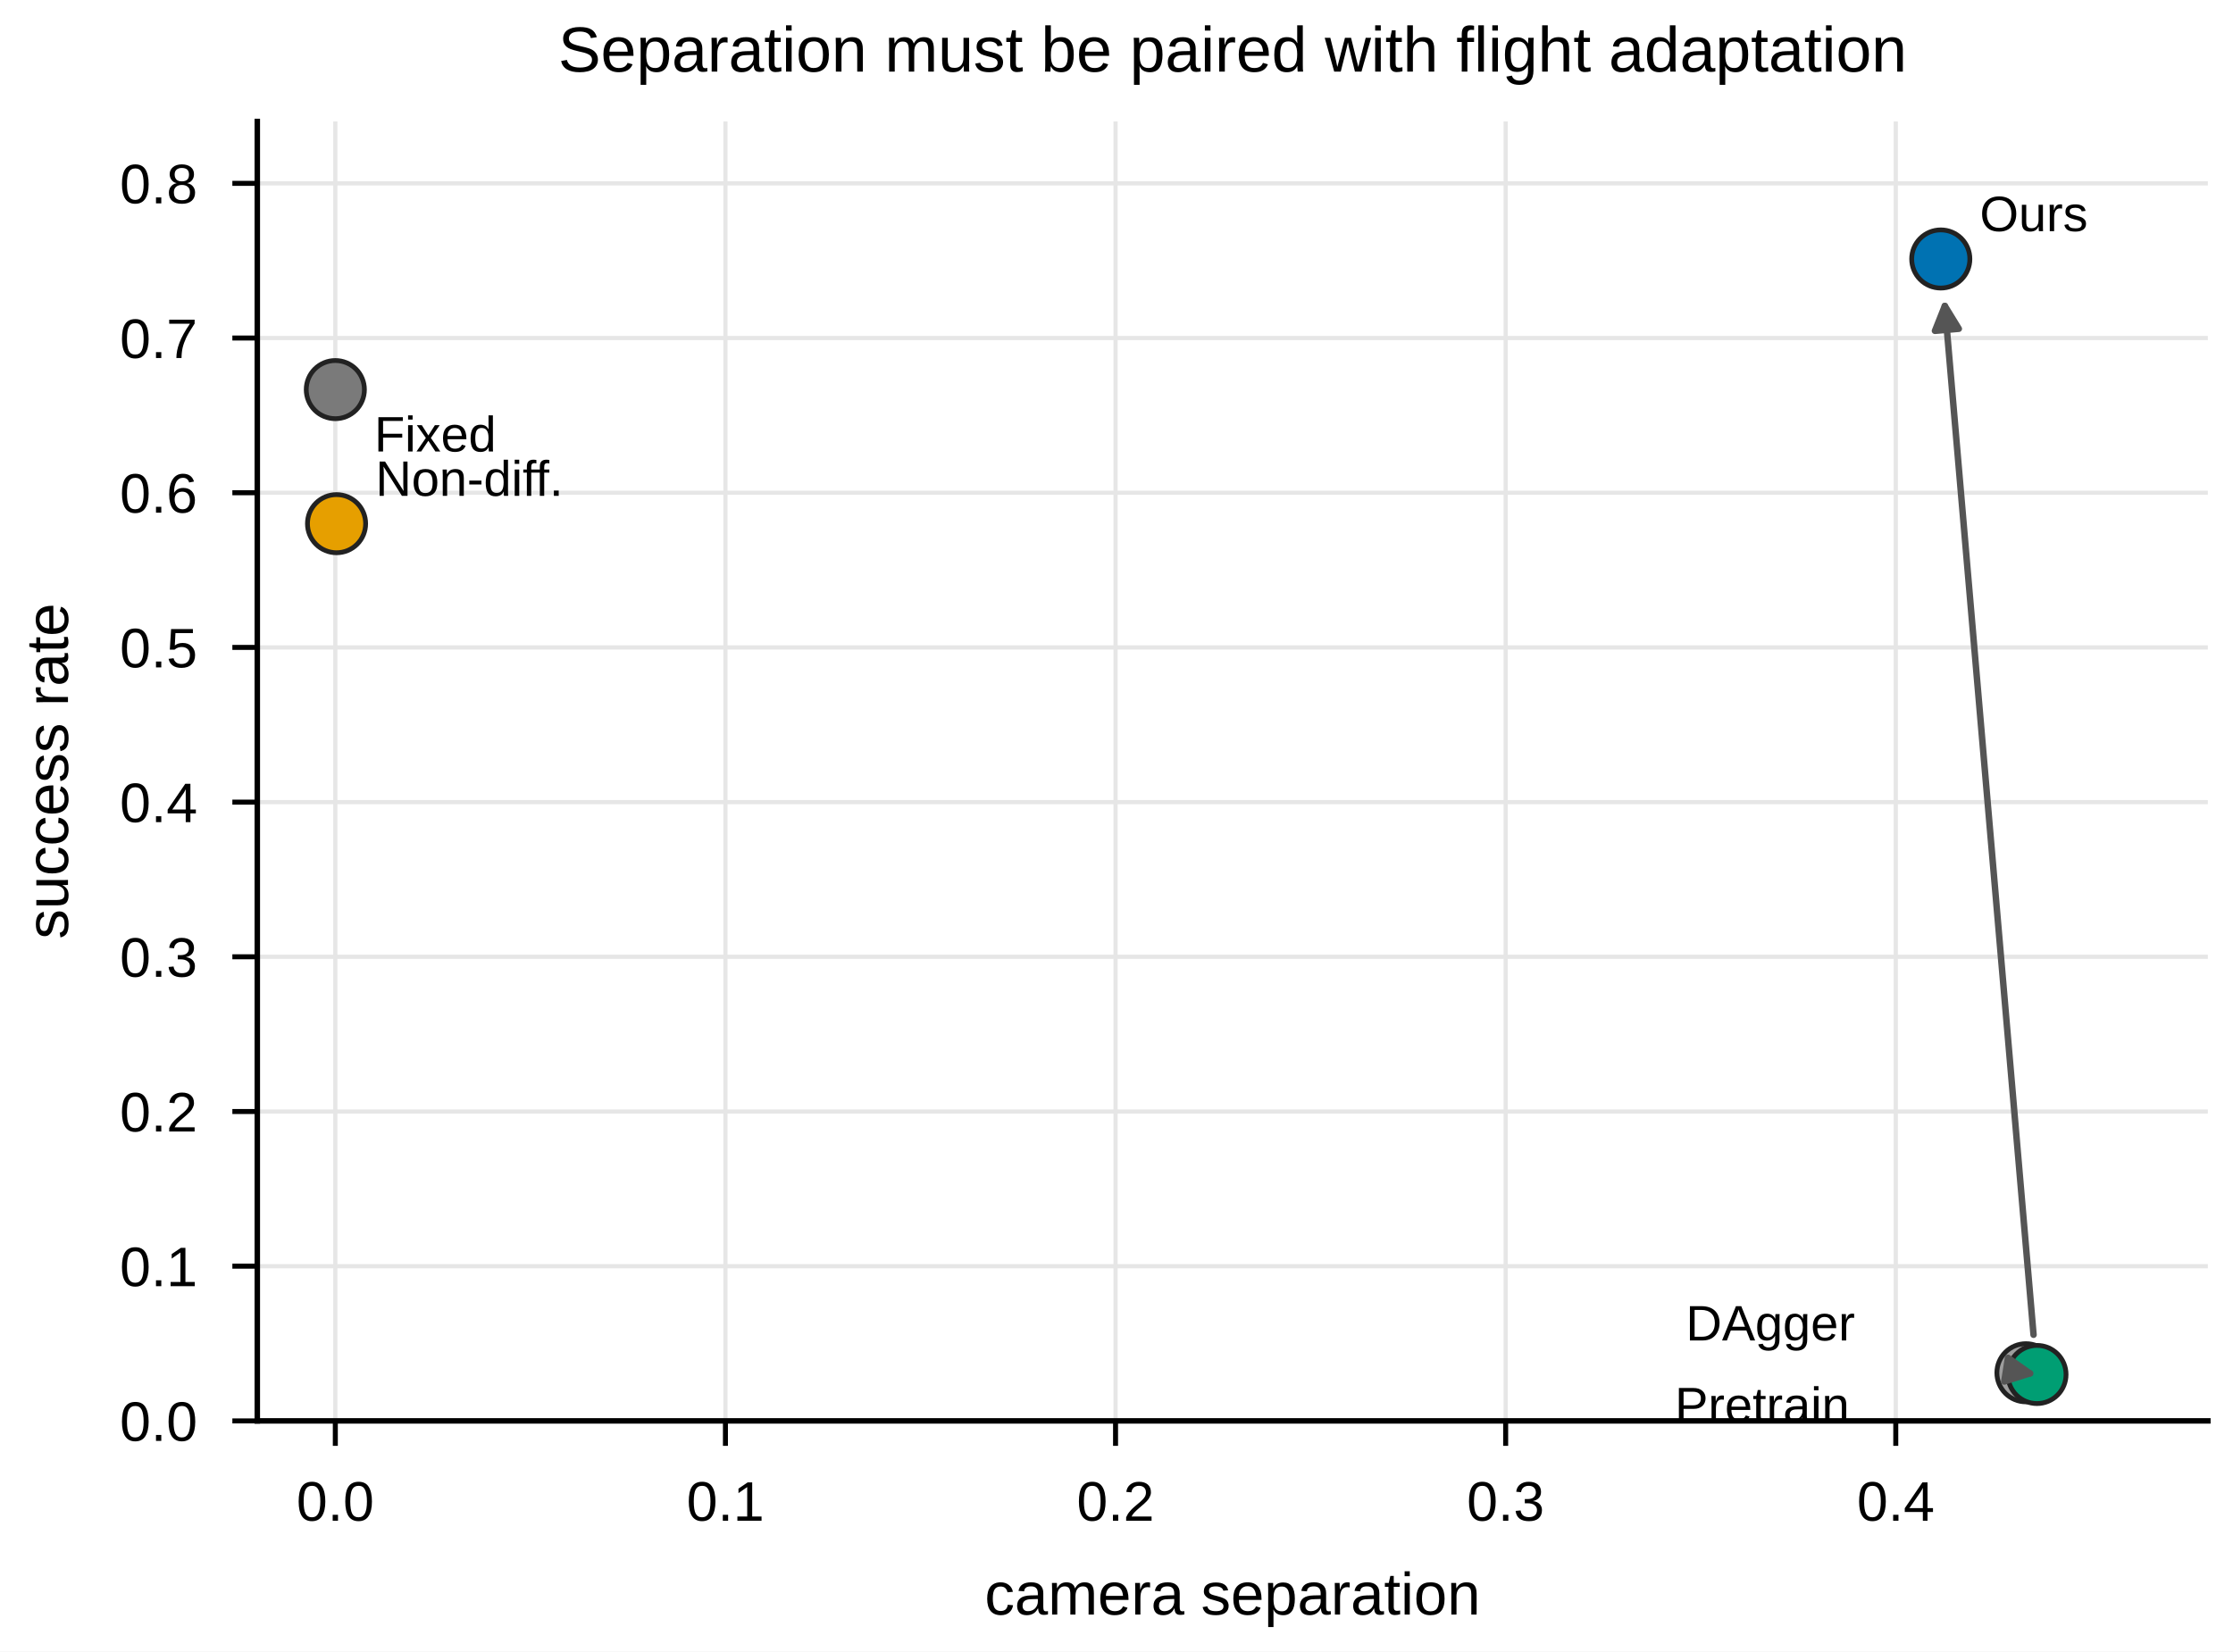
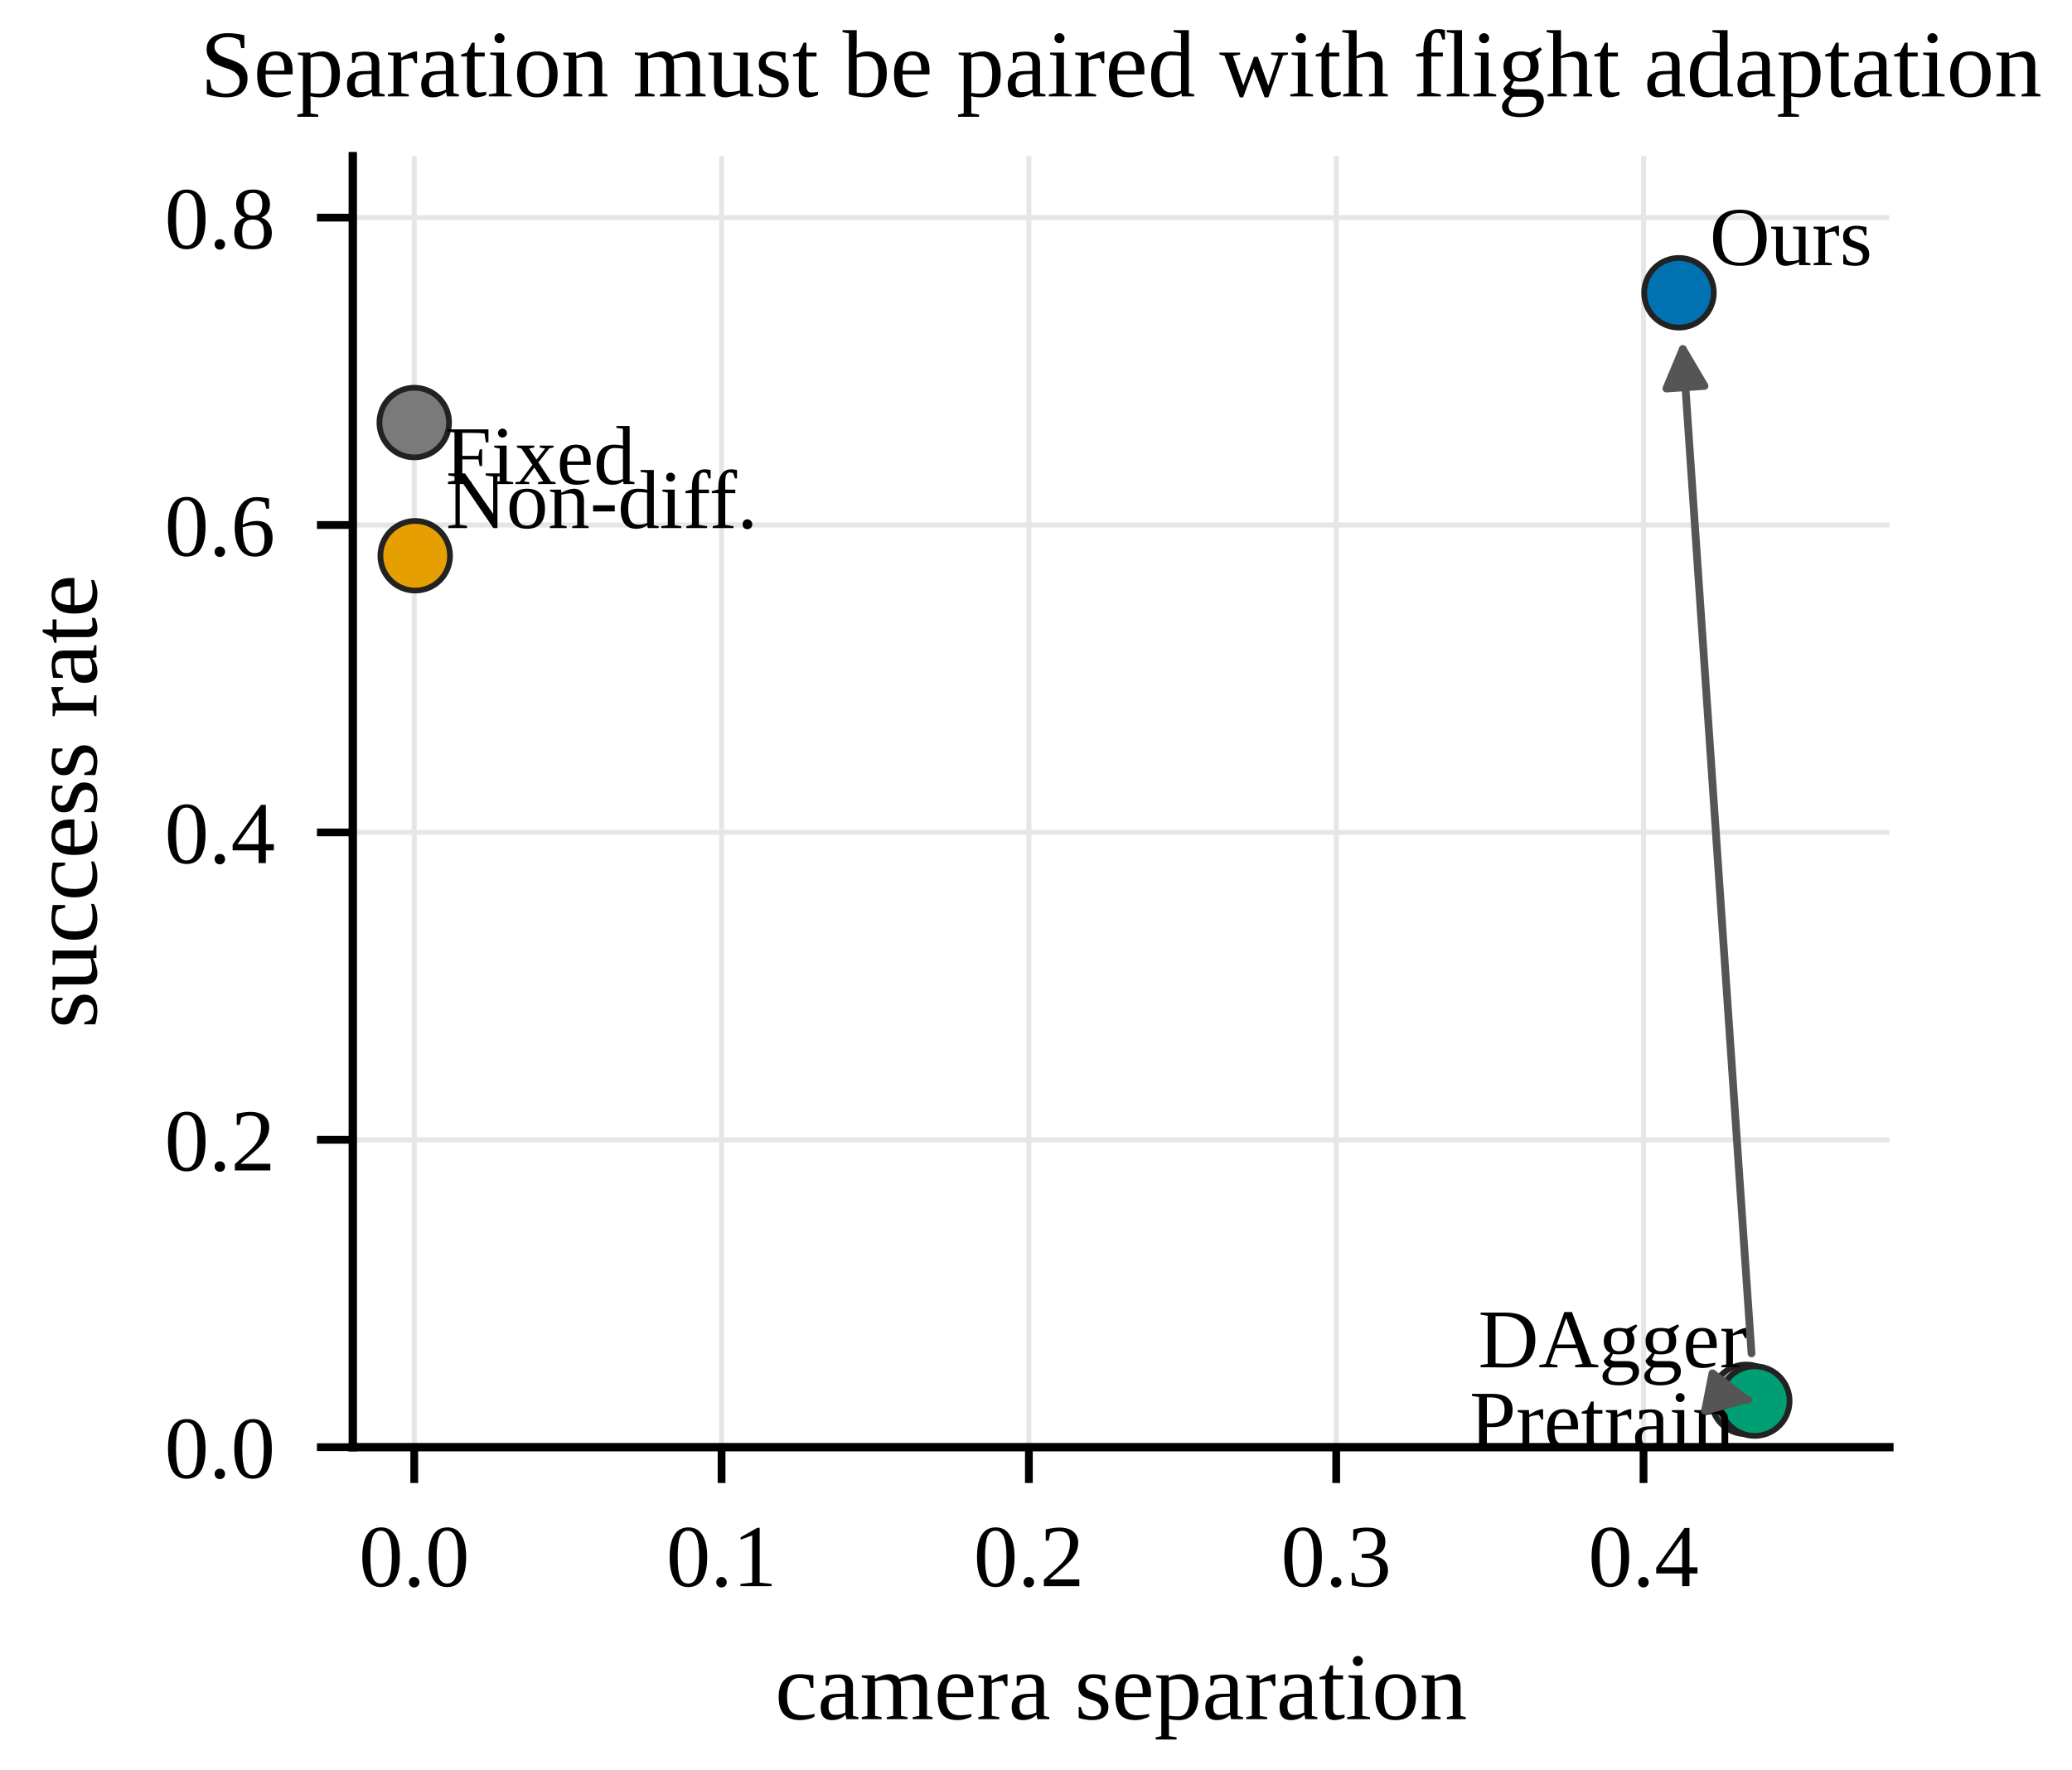
- <svg xmlns="http://www.w3.org/2000/svg" xmlns:xlink="http://www.w3.org/1999/xlink" width="223.831pt" height="165.592pt" viewBox="0 0 223.831 165.592" version="1.1">
+ <svg xmlns="http://www.w3.org/2000/svg" xmlns:xlink="http://www.w3.org/1999/xlink" width="173.473pt" height="148.191pt" viewBox="0 0 173.473 148.191" version="1.1">
  <defs>
    <style type="text/css">*{stroke-linejoin: round; stroke-linecap: butt}</style>
  </defs>
  <g id="figure_1">
    <g id="patch_1">
-       <path d="M 0 165.592  L 223.831 165.592  L 223.831 0  L 0 0  z " style="fill: #ffffff" />
+       <path d="M 0 148.191  L 173.473 148.191  L 173.473 -0  L 0 -0  z " style="fill: #ffffff" />
    </g>
    <g id="axes_1">
      <g id="patch_2">
-         <path d="M 25.791 142.463  L 221.311 142.463  L 221.311 12.179  L 25.791 12.179  z " style="fill: #ffffff" />
+         <path d="M 29.536 121.183  L 158.184 121.183  L 158.184 13.075  L 29.536 13.075  z " style="fill: #ffffff" />
      </g>
      <g id="matplotlib.axis_1">
        <g id="xtick_1">
          <g id="line2d_1">
-             <path d="M 33.612 142.463  L 33.612 12.179  " clip-path="url(#p73e373ea7a)" style="fill: none; stroke: #e6e6e6; stroke-width: 0.42; stroke-linecap: square" />
+             <path d="M 34.682 121.183  L 34.682 13.075  " clip-path="url(#p4dc7ab1089)" style="fill: none; stroke: #e6e6e6; stroke-width: 0.42; stroke-linecap: square" />
          </g>
          <g id="line2d_2">
            <defs>
-               <path id="mc1ae72f94c" d="M 0 0  L 0 2.5  " style="stroke: #000000; stroke-width: 0.5" />
+               <path id="m7431555c53" d="M 0 0  L 0 3  " style="stroke: #000000; stroke-width: 0.65" />
            </defs>
            <g>
-               <use xlink:href="#mc1ae72f94c" x="33.612" y="142.463" style="stroke: #000000; stroke-width: 0.5" />
+               <use xlink:href="#m7431555c53" x="34.682" y="121.183" style="stroke: #000000; stroke-width: 0.65" />
            </g>
          </g>
          <g id="text_1">
-             <text style="font: 5.6px 'Arial', 'Helvetica', 'Liberation Sans', 'DejaVu Sans', sans-serif; text-anchor: middle" x="33.612" y="152.471" transform="rotate(-0 33.61198 152.4714)">0.0</text>
+             <text style="font: 7.4px 'Times New Roman', 'Times', 'Nimbus Roman', 'DejaVu Serif', serif; text-anchor: middle" x="34.682" y="132.821" transform="rotate(-0 34.68215 132.8214)">0.0</text>
          </g>
        </g>
        <g id="xtick_2">
          <g id="line2d_3">
-             <path d="M 72.716 142.463  L 72.716 12.179  " clip-path="url(#p73e373ea7a)" style="fill: none; stroke: #e6e6e6; stroke-width: 0.42; stroke-linecap: square" />
+             <path d="M 60.412 121.183  L 60.412 13.075  " clip-path="url(#p4dc7ab1089)" style="fill: none; stroke: #e6e6e6; stroke-width: 0.42; stroke-linecap: square" />
          </g>
          <g id="line2d_4">
            <g>
-               <use xlink:href="#mc1ae72f94c" x="72.716" y="142.463" style="stroke: #000000; stroke-width: 0.5" />
+               <use xlink:href="#m7431555c53" x="60.412" y="121.183" style="stroke: #000000; stroke-width: 0.65" />
            </g>
          </g>
          <g id="text_2">
-             <text style="font: 5.6px 'Arial', 'Helvetica', 'Liberation Sans', 'DejaVu Sans', sans-serif; text-anchor: middle" x="72.716" y="152.471" transform="rotate(-0 72.71591 152.4714)">0.1</text>
+             <text style="font: 7.4px 'Times New Roman', 'Times', 'Nimbus Roman', 'DejaVu Serif', serif; text-anchor: middle" x="60.412" y="132.821" transform="rotate(-0 60.41166 132.8214)">0.1</text>
          </g>
        </g>
        <g id="xtick_3">
          <g id="line2d_5">
-             <path d="M 111.82 142.463  L 111.82 12.179  " clip-path="url(#p73e373ea7a)" style="fill: none; stroke: #e6e6e6; stroke-width: 0.42; stroke-linecap: square" />
+             <path d="M 86.141 121.183  L 86.141 13.075  " clip-path="url(#p4dc7ab1089)" style="fill: none; stroke: #e6e6e6; stroke-width: 0.42; stroke-linecap: square" />
          </g>
          <g id="line2d_6">
            <g>
-               <use xlink:href="#mc1ae72f94c" x="111.82" y="142.463" style="stroke: #000000; stroke-width: 0.5" />
+               <use xlink:href="#m7431555c53" x="86.141" y="121.183" style="stroke: #000000; stroke-width: 0.65" />
            </g>
          </g>
          <g id="text_3">
-             <text style="font: 5.6px 'Arial', 'Helvetica', 'Liberation Sans', 'DejaVu Sans', sans-serif; text-anchor: middle" x="111.82" y="152.471" transform="rotate(-0 111.8198 152.4714)">0.2</text>
+             <text style="font: 7.4px 'Times New Roman', 'Times', 'Nimbus Roman', 'DejaVu Serif', serif; text-anchor: middle" x="86.141" y="132.821" transform="rotate(-0 86.14118 132.8214)">0.2</text>
          </g>
        </g>
        <g id="xtick_4">
          <g id="line2d_7">
-             <path d="M 150.924 142.463  L 150.924 12.179  " clip-path="url(#p73e373ea7a)" style="fill: none; stroke: #e6e6e6; stroke-width: 0.42; stroke-linecap: square" />
+             <path d="M 111.871 121.183  L 111.871 13.075  " clip-path="url(#p4dc7ab1089)" style="fill: none; stroke: #e6e6e6; stroke-width: 0.42; stroke-linecap: square" />
          </g>
          <g id="line2d_8">
            <g>
-               <use xlink:href="#mc1ae72f94c" x="150.924" y="142.463" style="stroke: #000000; stroke-width: 0.5" />
+               <use xlink:href="#m7431555c53" x="111.871" y="121.183" style="stroke: #000000; stroke-width: 0.65" />
            </g>
          </g>
          <g id="text_4">
-             <text style="font: 5.6px 'Arial', 'Helvetica', 'Liberation Sans', 'DejaVu Sans', sans-serif; text-anchor: middle" x="150.924" y="152.471" transform="rotate(-0 150.9238 152.4714)">0.3</text>
+             <text style="font: 7.4px 'Times New Roman', 'Times', 'Nimbus Roman', 'DejaVu Serif', serif; text-anchor: middle" x="111.871" y="132.821" transform="rotate(-0 111.8707 132.8214)">0.3</text>
          </g>
        </g>
        <g id="xtick_5">
          <g id="line2d_9">
-             <path d="M 190.028 142.463  L 190.028 12.179  " clip-path="url(#p73e373ea7a)" style="fill: none; stroke: #e6e6e6; stroke-width: 0.42; stroke-linecap: square" />
+             <path d="M 137.6 121.183  L 137.6 13.075  " clip-path="url(#p4dc7ab1089)" style="fill: none; stroke: #e6e6e6; stroke-width: 0.42; stroke-linecap: square" />
          </g>
          <g id="line2d_10">
            <g>
-               <use xlink:href="#mc1ae72f94c" x="190.028" y="142.463" style="stroke: #000000; stroke-width: 0.5" />
+               <use xlink:href="#m7431555c53" x="137.6" y="121.183" style="stroke: #000000; stroke-width: 0.65" />
            </g>
          </g>
          <g id="text_5">
-             <text style="font: 5.6px 'Arial', 'Helvetica', 'Liberation Sans', 'DejaVu Sans', sans-serif; text-anchor: middle" x="190.028" y="152.471" transform="rotate(-0 190.0277 152.4714)">0.4</text>
+             <text style="font: 7.4px 'Times New Roman', 'Times', 'Nimbus Roman', 'DejaVu Serif', serif; text-anchor: middle" x="137.6" y="132.821" transform="rotate(-0 137.6002 132.8214)">0.4</text>
          </g>
        </g>
        <g id="text_6">
-           <text style="font: 6px 'Arial', 'Helvetica', 'Liberation Sans', 'DejaVu Sans', sans-serif; text-anchor: middle" x="123.551" y="161.879" transform="rotate(-0 123.551 161.8791)">camera separation</text>
+           <text style="font: 8px 'Times New Roman', 'Times', 'Nimbus Roman', 'DejaVu Serif', serif; text-anchor: middle" x="93.86" y="143.959" transform="rotate(-0 93.86003 143.9593)">camera separation</text>
        </g>
      </g>
      <g id="matplotlib.axis_2">
        <g id="ytick_1">
          <g id="line2d_11">
-             <path d="M 25.791 142.463  L 221.311 142.463  " clip-path="url(#p73e373ea7a)" style="fill: none; stroke: #e6e6e6; stroke-width: 0.42; stroke-linecap: square" />
+             <path d="M 29.536 121.183  L 158.184 121.183  " clip-path="url(#p4dc7ab1089)" style="fill: none; stroke: #e6e6e6; stroke-width: 0.42; stroke-linecap: square" />
          </g>
          <g id="line2d_12">
            <defs>
-               <path id="m3850d3e597" d="M 0 0  L -2.5 0  " style="stroke: #000000; stroke-width: 0.5" />
+               <path id="mded1fb1fce" d="M 0 0  L -3 0  " style="stroke: #000000; stroke-width: 0.65" />
            </defs>
            <g>
-               <use xlink:href="#m3850d3e597" x="25.791" y="142.463" style="stroke: #000000; stroke-width: 0.5" />
+               <use xlink:href="#mded1fb1fce" x="29.536" y="121.183" style="stroke: #000000; stroke-width: 0.65" />
            </g>
          </g>
          <g id="text_7">
-             <text style="font: 5.6px 'Arial', 'Helvetica', 'Liberation Sans', 'DejaVu Sans', sans-serif; text-anchor: end" x="19.791" y="144.467" transform="rotate(-0 19.79119 144.4672)">0.0</text>
+             <text style="font: 7.4px 'Times New Roman', 'Times', 'Nimbus Roman', 'DejaVu Serif', serif; text-anchor: end" x="23.036" y="123.752" transform="rotate(-0 23.03625 123.7522)">0.0</text>
          </g>
        </g>
        <g id="ytick_2">
          <g id="line2d_13">
-             <path d="M 25.791 126.953  L 221.311 126.953  " clip-path="url(#p73e373ea7a)" style="fill: none; stroke: #e6e6e6; stroke-width: 0.42; stroke-linecap: square" />
+             <path d="M 29.536 95.443  L 158.184 95.443  " clip-path="url(#p4dc7ab1089)" style="fill: none; stroke: #e6e6e6; stroke-width: 0.42; stroke-linecap: square" />
          </g>
          <g id="line2d_14">
            <g>
-               <use xlink:href="#m3850d3e597" x="25.791" y="126.953" style="stroke: #000000; stroke-width: 0.5" />
+               <use xlink:href="#mded1fb1fce" x="29.536" y="95.443" style="stroke: #000000; stroke-width: 0.65" />
            </g>
          </g>
          <g id="text_8">
-             <text style="font: 5.6px 'Arial', 'Helvetica', 'Liberation Sans', 'DejaVu Sans', sans-serif; text-anchor: end" x="19.791" y="128.957" transform="rotate(-0 19.79119 128.9572)">0.1</text>
+             <text style="font: 7.4px 'Times New Roman', 'Times', 'Nimbus Roman', 'DejaVu Serif', serif; text-anchor: end" x="23.036" y="98.012" transform="rotate(-0 23.03625 98.01219)">0.2</text>
          </g>
        </g>
        <g id="ytick_3">
          <g id="line2d_15">
-             <path d="M 25.791 111.443  L 221.311 111.443  " clip-path="url(#p73e373ea7a)" style="fill: none; stroke: #e6e6e6; stroke-width: 0.42; stroke-linecap: square" />
+             <path d="M 29.536 69.703  L 158.184 69.703  " clip-path="url(#p4dc7ab1089)" style="fill: none; stroke: #e6e6e6; stroke-width: 0.42; stroke-linecap: square" />
          </g>
          <g id="line2d_16">
            <g>
-               <use xlink:href="#m3850d3e597" x="25.791" y="111.443" style="stroke: #000000; stroke-width: 0.5" />
+               <use xlink:href="#mded1fb1fce" x="29.536" y="69.703" style="stroke: #000000; stroke-width: 0.65" />
            </g>
          </g>
          <g id="text_9">
-             <text style="font: 5.6px 'Arial', 'Helvetica', 'Liberation Sans', 'DejaVu Sans', sans-serif; text-anchor: end" x="19.791" y="113.447" transform="rotate(-0 19.79119 113.4472)">0.2</text>
+             <text style="font: 7.4px 'Times New Roman', 'Times', 'Nimbus Roman', 'DejaVu Serif', serif; text-anchor: end" x="23.036" y="72.272" transform="rotate(-0 23.03625 72.27219)">0.4</text>
          </g>
        </g>
        <g id="ytick_4">
          <g id="line2d_17">
-             <path d="M 25.791 95.933  L 221.311 95.933  " clip-path="url(#p73e373ea7a)" style="fill: none; stroke: #e6e6e6; stroke-width: 0.42; stroke-linecap: square" />
+             <path d="M 29.536 43.963  L 158.184 43.963  " clip-path="url(#p4dc7ab1089)" style="fill: none; stroke: #e6e6e6; stroke-width: 0.42; stroke-linecap: square" />
          </g>
          <g id="line2d_18">
            <g>
-               <use xlink:href="#m3850d3e597" x="25.791" y="95.933" style="stroke: #000000; stroke-width: 0.5" />
+               <use xlink:href="#mded1fb1fce" x="29.536" y="43.963" style="stroke: #000000; stroke-width: 0.65" />
            </g>
          </g>
          <g id="text_10">
-             <text style="font: 5.6px 'Arial', 'Helvetica', 'Liberation Sans', 'DejaVu Sans', sans-serif; text-anchor: end" x="19.791" y="97.937" transform="rotate(-0 19.79119 97.93719)">0.3</text>
+             <text style="font: 7.4px 'Times New Roman', 'Times', 'Nimbus Roman', 'DejaVu Serif', serif; text-anchor: end" x="23.036" y="46.532" transform="rotate(-0 23.03625 46.53219)">0.6</text>
          </g>
        </g>
        <g id="ytick_5">
          <g id="line2d_19">
-             <path d="M 25.791 80.423  L 221.311 80.423  " clip-path="url(#p73e373ea7a)" style="fill: none; stroke: #e6e6e6; stroke-width: 0.42; stroke-linecap: square" />
+             <path d="M 29.536 18.223  L 158.184 18.223  " clip-path="url(#p4dc7ab1089)" style="fill: none; stroke: #e6e6e6; stroke-width: 0.42; stroke-linecap: square" />
          </g>
          <g id="line2d_20">
            <g>
-               <use xlink:href="#m3850d3e597" x="25.791" y="80.423" style="stroke: #000000; stroke-width: 0.5" />
+               <use xlink:href="#mded1fb1fce" x="29.536" y="18.223" style="stroke: #000000; stroke-width: 0.65" />
            </g>
          </g>
          <g id="text_11">
-             <text style="font: 5.6px 'Arial', 'Helvetica', 'Liberation Sans', 'DejaVu Sans', sans-serif; text-anchor: end" x="19.791" y="82.427" transform="rotate(-0 19.79119 82.42719)">0.4</text>
-           </g>
-         </g>
-         <g id="ytick_6">
-           <g id="line2d_21">
-             <path d="M 25.791 64.913  L 221.311 64.913  " clip-path="url(#p73e373ea7a)" style="fill: none; stroke: #e6e6e6; stroke-width: 0.42; stroke-linecap: square" />
-           </g>
-           <g id="line2d_22">
-             <g>
-               <use xlink:href="#m3850d3e597" x="25.791" y="64.913" style="stroke: #000000; stroke-width: 0.5" />
-             </g>
-           </g>
-           <g id="text_12">
-             <text style="font: 5.6px 'Arial', 'Helvetica', 'Liberation Sans', 'DejaVu Sans', sans-serif; text-anchor: end" x="19.791" y="66.917" transform="rotate(-0 19.79119 66.91719)">0.5</text>
-           </g>
-         </g>
-         <g id="ytick_7">
-           <g id="line2d_23">
-             <path d="M 25.791 49.403  L 221.311 49.403  " clip-path="url(#p73e373ea7a)" style="fill: none; stroke: #e6e6e6; stroke-width: 0.42; stroke-linecap: square" />
-           </g>
-           <g id="line2d_24">
-             <g>
-               <use xlink:href="#m3850d3e597" x="25.791" y="49.403" style="stroke: #000000; stroke-width: 0.5" />
-             </g>
-           </g>
-           <g id="text_13">
-             <text style="font: 5.6px 'Arial', 'Helvetica', 'Liberation Sans', 'DejaVu Sans', sans-serif; text-anchor: end" x="19.791" y="51.407" transform="rotate(-0 19.79119 51.40719)">0.6</text>
-           </g>
-         </g>
-         <g id="ytick_8">
-           <g id="line2d_25">
-             <path d="M 25.791 33.893  L 221.311 33.893  " clip-path="url(#p73e373ea7a)" style="fill: none; stroke: #e6e6e6; stroke-width: 0.42; stroke-linecap: square" />
-           </g>
-           <g id="line2d_26">
-             <g>
-               <use xlink:href="#m3850d3e597" x="25.791" y="33.893" style="stroke: #000000; stroke-width: 0.5" />
-             </g>
-           </g>
-           <g id="text_14">
-             <text style="font: 5.6px 'Arial', 'Helvetica', 'Liberation Sans', 'DejaVu Sans', sans-serif; text-anchor: end" x="19.791" y="35.897" transform="rotate(-0 19.79119 35.89719)">0.7</text>
-           </g>
-         </g>
-         <g id="ytick_9">
-           <g id="line2d_27">
-             <path d="M 25.791 18.383  L 221.311 18.383  " clip-path="url(#p73e373ea7a)" style="fill: none; stroke: #e6e6e6; stroke-width: 0.42; stroke-linecap: square" />
-           </g>
-           <g id="line2d_28">
-             <g>
-               <use xlink:href="#m3850d3e597" x="25.791" y="18.383" style="stroke: #000000; stroke-width: 0.5" />
-             </g>
-           </g>
-           <g id="text_15">
-             <text style="font: 5.6px 'Arial', 'Helvetica', 'Liberation Sans', 'DejaVu Sans', sans-serif; text-anchor: end" x="19.791" y="20.387" transform="rotate(-0 19.79119 20.38719)">0.8</text>
-           </g>
-         </g>
-         <g id="text_16">
-           <text style="font: 6px 'Arial', 'Helvetica', 'Liberation Sans', 'DejaVu Sans', sans-serif; text-anchor: middle" x="6.815" y="77.321" transform="rotate(-90 6.814688 77.321)">success rate</text>
+             <text style="font: 7.4px 'Times New Roman', 'Times', 'Nimbus Roman', 'DejaVu Serif', serif; text-anchor: end" x="23.036" y="20.792" transform="rotate(-0 23.03625 20.79219)">0.8</text>
+           </g>
+         </g>
+         <g id="text_12">
+           <text style="font: 8px 'Times New Roman', 'Times', 'Nimbus Roman', 'DejaVu Serif', serif; text-anchor: middle" x="8.075" y="67.129" transform="rotate(-90 8.075 67.129)">success rate</text>
        </g>
      </g>
      <g id="patch_3">
-         <path d="M 25.791 142.463  L 25.791 12.179  " style="fill: none; stroke: #000000; stroke-width: 0.55; stroke-linejoin: miter; stroke-linecap: square" />
+         <path d="M 29.536 121.183  L 29.536 13.075  " style="fill: none; stroke: #000000; stroke-width: 0.7; stroke-linejoin: miter; stroke-linecap: square" />
      </g>
      <g id="patch_4">
-         <path d="M 25.791 142.463  L 221.311 142.463  " style="fill: none; stroke: #000000; stroke-width: 0.55; stroke-linejoin: miter; stroke-linecap: square" />
+         <path d="M 29.536 121.183  L 158.184 121.183  " style="fill: none; stroke: #000000; stroke-width: 0.7; stroke-linejoin: miter; stroke-linecap: square" />
      </g>
      <g id="PathCollection_1">
        <defs>
-           <path id="mc0d6815de7" d="M 0 2.915  C 0.773 2.915 1.515 2.608 2.062 2.062  C 2.608 1.515 2.915 0.773 2.915 0  C 2.915 -0.773 2.608 -1.515 2.062 -2.062  C 1.515 -2.608 0.773 -2.915 0 -2.915  C -0.773 -2.915 -1.515 -2.608 -2.062 -2.062  C -2.608 -1.515 -2.915 -0.773 -2.915 0  C -2.915 0.773 -2.608 1.515 -2.062 2.062  C -1.515 2.608 -0.773 2.915 0 2.915  z " style="stroke: #222222; stroke-width: 0.48" />
-         </defs>
-         <g clip-path="url(#p73e373ea7a)">
-           <use xlink:href="#mc0d6815de7" x="33.612" y="39.063" style="fill: #7a7a7a; stroke: #222222; stroke-width: 0.48" />
+           <path id="m9a25676050" d="M 0 2.915  C 0.773 2.915 1.515 2.608 2.062 2.062  C 2.608 1.515 2.915 0.773 2.915 0  C 2.915 -0.773 2.608 -1.515 2.062 -2.062  C 1.515 -2.608 0.773 -2.915 0 -2.915  C -0.773 -2.915 -1.515 -2.608 -2.062 -2.062  C -2.608 -1.515 -2.915 -0.773 -2.915 0  C -2.915 0.773 -2.608 1.515 -2.062 2.062  C -1.515 2.608 -0.773 2.915 0 2.915  z " style="stroke: #222222; stroke-width: 0.48" />
+         </defs>
+         <g clip-path="url(#p4dc7ab1089)">
+           <use xlink:href="#m9a25676050" x="34.682" y="35.383" style="fill: #7a7a7a; stroke: #222222; stroke-width: 0.48" />
        </g>
      </g>
      <g id="PathCollection_2">
        <defs>
-           <path id="m0cefdca59b" d="M 0 2.915  C 0.773 2.915 1.515 2.608 2.062 2.062  C 2.608 1.515 2.915 0.773 2.915 0  C 2.915 -0.773 2.608 -1.515 2.062 -2.062  C 1.515 -2.608 0.773 -2.915 0 -2.915  C -0.773 -2.915 -1.515 -2.608 -2.062 -2.062  C -2.608 -1.515 -2.915 -0.773 -2.915 0  C -2.915 0.773 -2.608 1.515 -2.062 2.062  C -1.515 2.608 -0.773 2.915 0 2.915  z " style="stroke: #222222; stroke-width: 0.48" />
-         </defs>
-         <g clip-path="url(#p73e373ea7a)">
-           <use xlink:href="#m0cefdca59b" x="33.735" y="52.505" style="fill: #e69f00; stroke: #222222; stroke-width: 0.48" />
+           <path id="m78da678238" d="M 0 2.915  C 0.773 2.915 1.515 2.608 2.062 2.062  C 2.608 1.515 2.915 0.773 2.915 0  C 2.915 -0.773 2.608 -1.515 2.062 -2.062  C 1.515 -2.608 0.773 -2.915 0 -2.915  C -0.773 -2.915 -1.515 -2.608 -2.062 -2.062  C -2.608 -1.515 -2.915 -0.773 -2.915 0  C -2.915 0.773 -2.608 1.515 -2.062 2.062  C -1.515 2.608 -0.773 2.915 0 2.915  z " style="stroke: #222222; stroke-width: 0.48" />
+         </defs>
+         <g clip-path="url(#p4dc7ab1089)">
+           <use xlink:href="#m78da678238" x="34.763" y="46.537" style="fill: #e69f00; stroke: #222222; stroke-width: 0.48" />
        </g>
      </g>
      <g id="PathCollection_3">
        <defs>
-           <path id="m5090be695c" d="M 0 2.915  C 0.773 2.915 1.515 2.608 2.062 2.062  C 2.608 1.515 2.915 0.773 2.915 0  C 2.915 -0.773 2.608 -1.515 2.062 -2.062  C 1.515 -2.608 0.773 -2.915 0 -2.915  C -0.773 -2.915 -1.515 -2.608 -2.062 -2.062  C -2.608 -1.515 -2.915 -0.773 -2.915 0  C -2.915 0.773 -2.608 1.515 -2.062 2.062  C -1.515 2.608 -0.773 2.915 0 2.915  z " style="stroke: #222222; stroke-width: 0.48" />
-         </defs>
-         <g clip-path="url(#p73e373ea7a)">
-           <use xlink:href="#m5090be695c" x="203.078" y="137.638" style="fill: #9e9e9e; stroke: #222222; stroke-width: 0.48" />
+           <path id="m4827f655c2" d="M 0 2.915  C 0.773 2.915 1.515 2.608 2.062 2.062  C 2.608 1.515 2.915 0.773 2.915 0  C 2.915 -0.773 2.608 -1.515 2.062 -2.062  C 1.515 -2.608 0.773 -2.915 0 -2.915  C -0.773 -2.915 -1.515 -2.608 -2.062 -2.062  C -2.608 -1.515 -2.915 -0.773 -2.915 0  C -2.915 0.773 -2.608 1.515 -2.062 2.062  C -1.515 2.608 -0.773 2.915 0 2.915  z " style="stroke: #222222; stroke-width: 0.48" />
+         </defs>
+         <g clip-path="url(#p4dc7ab1089)">
+           <use xlink:href="#m4827f655c2" x="146.187" y="117.179" style="fill: #9e9e9e; stroke: #222222; stroke-width: 0.48" />
        </g>
      </g>
      <g id="PathCollection_4">
        <defs>
-           <path id="m85d53da1d2" d="M 0 2.915  C 0.773 2.915 1.515 2.608 2.062 2.062  C 2.608 1.515 2.915 0.773 2.915 0  C 2.915 -0.773 2.608 -1.515 2.062 -2.062  C 1.515 -2.608 0.773 -2.915 0 -2.915  C -0.773 -2.915 -1.515 -2.608 -2.062 -2.062  C -2.608 -1.515 -2.915 -0.773 -2.915 0  C -2.915 0.773 -2.608 1.515 -2.062 2.062  C -1.515 2.608 -0.773 2.915 0 2.915  z " style="stroke: #222222; stroke-width: 0.48" />
-         </defs>
-         <g clip-path="url(#p73e373ea7a)">
-           <use xlink:href="#m85d53da1d2" x="204.181" y="137.81" style="fill: #009e73; stroke: #222222; stroke-width: 0.48" />
+           <path id="m22807b05b8" d="M 0 2.915  C 0.773 2.915 1.515 2.608 2.062 2.062  C 2.608 1.515 2.915 0.773 2.915 0  C 2.915 -0.773 2.608 -1.515 2.062 -2.062  C 1.515 -2.608 0.773 -2.915 0 -2.915  C -0.773 -2.915 -1.515 -2.608 -2.062 -2.062  C -2.608 -1.515 -2.915 -0.773 -2.915 0  C -2.915 0.773 -2.608 1.515 -2.062 2.062  C -1.515 2.608 -0.773 2.915 0 2.915  z " style="stroke: #222222; stroke-width: 0.48" />
+         </defs>
+         <g clip-path="url(#p4dc7ab1089)">
+           <use xlink:href="#m22807b05b8" x="146.913" y="117.322" style="fill: #009e73; stroke: #222222; stroke-width: 0.48" />
        </g>
      </g>
      <g id="PathCollection_5">
        <defs>
-           <path id="m761d6dfa35" d="M 0 2.915  C 0.773 2.915 1.515 2.608 2.062 2.062  C 2.608 1.515 2.915 0.773 2.915 0  C 2.915 -0.773 2.608 -1.515 2.062 -2.062  C 1.515 -2.608 0.773 -2.915 0 -2.915  C -0.773 -2.915 -1.515 -2.608 -2.062 -2.062  C -2.608 -1.515 -2.915 -0.773 -2.915 0  C -2.915 0.773 -2.608 1.515 -2.062 2.062  C -1.515 2.608 -0.773 2.915 0 2.915  z " style="stroke: #222222; stroke-width: 0.48" />
-         </defs>
-         <g clip-path="url(#p73e373ea7a)">
-           <use xlink:href="#m761d6dfa35" x="194.54" y="25.966" style="fill: #0072b2; stroke: #222222; stroke-width: 0.48" />
-         </g>
+           <path id="m1849fd7881" d="M 0 2.915  C 0.773 2.915 1.515 2.608 2.062 2.062  C 2.608 1.515 2.915 0.773 2.915 0  C 2.915 -0.773 2.608 -1.515 2.062 -2.062  C 1.515 -2.608 0.773 -2.915 0 -2.915  C -0.773 -2.915 -1.515 -2.608 -2.062 -2.062  C -2.608 -1.515 -2.915 -0.773 -2.915 0  C -2.915 0.773 -2.608 1.515 -2.062 2.062  C -1.515 2.608 -0.773 2.915 0 2.915  z " style="stroke: #222222; stroke-width: 0.48" />
+         </defs>
+         <g clip-path="url(#p4dc7ab1089)">
+           <use xlink:href="#m1849fd7881" x="140.569" y="24.515" style="fill: #0072b2; stroke: #222222; stroke-width: 0.48" />
+         </g>
+       </g>
+       <g id="text_13">
+         <text style="font: 7px 'Times New Roman', 'Times', 'Nimbus Roman', 'DejaVu Serif', serif; text-anchor: start" x="37.255" y="40.531" transform="rotate(-0 37.2551 40.531)">Fixed</text>
+       </g>
+       <g id="text_14">
+         <text style="font: 7px 'Times New Roman', 'Times', 'Nimbus Roman', 'DejaVu Serif', serif; text-anchor: start" x="37.336" y="44.22" transform="rotate(-0 37.33593 44.2204)">Non-diff.</text>
+       </g>
+       <g id="text_15">
+         <text style="font: 7px 'Times New Roman', 'Times', 'Nimbus Roman', 'DejaVu Serif', serif; text-anchor: start" x="123.03" y="121.297" transform="rotate(-0 123.0302 121.2974)">Pretrain</text>
+       </g>
+       <g id="text_16">
+         <text style="font: 7px 'Times New Roman', 'Times', 'Nimbus Roman', 'DejaVu Serif', serif; text-anchor: start" x="123.756" y="114.491" transform="rotate(-0 123.7561 114.4906)">DAgger</text>
      </g>
      <g id="text_17">
-         <text style="font: 5px 'Arial', 'Helvetica', 'Liberation Sans', 'DejaVu Sans', sans-serif; text-anchor: start" x="37.522" y="45.267" transform="rotate(-0 37.52237 45.267)">Fixed</text>
+         <text style="font: 7px 'Times New Roman', 'Times', 'Nimbus Roman', 'DejaVu Serif', serif; text-anchor: start" x="143.142" y="22.198" transform="rotate(-0 143.1419 22.1984)">Ours</text>
+       </g>
+       <g id="patch_5">
+         <path d="M 146.187 117.179  Q 146.55 117.251 146.2 117.182  " style="fill: none; stroke: #555555; stroke-width: 0.65; stroke-linecap: round" />
+         <path d="M 143.369 114.993  L 146.2 117.182  L 142.751 118.133  z " style="fill: #555555; stroke: #555555; stroke-width: 0.65; stroke-linecap: round" />
+       </g>
+       <g id="patch_6">
+         <path d="M 146.64 113.331  Q 143.741 70.919 140.891 29.233  " style="fill: none; stroke: #555555; stroke-width: 0.65; stroke-linecap: round" />
+         <path d="M 139.513 32.534  L 140.891 29.233  L 142.706 32.316  z " style="fill: #555555; stroke: #555555; stroke-width: 0.65; stroke-linecap: round" />
      </g>
      <g id="text_18">
-         <text style="font: 5px 'Arial', 'Helvetica', 'Liberation Sans', 'DejaVu Sans', sans-serif; text-anchor: start" x="37.645" y="49.713" transform="rotate(-0 37.64521 49.7132)">Non-diff.</text>
-       </g>
-       <g id="text_19">
-         <text style="font: 5px 'Arial', 'Helvetica', 'Liberation Sans', 'DejaVu Sans', sans-serif; text-anchor: start" x="167.884" y="142.601" transform="rotate(-0 167.8842 142.6009)">Pretrain</text>
-       </g>
-       <g id="text_20">
-         <text style="font: 5px 'Arial', 'Helvetica', 'Liberation Sans', 'DejaVu Sans', sans-serif; text-anchor: start" x="168.987" y="134.398" transform="rotate(-0 168.9874 134.3978)">DAgger</text>
-       </g>
-       <g id="text_21">
-         <text style="font: 5px 'Arial', 'Helvetica', 'Liberation Sans', 'DejaVu Sans', sans-serif; text-anchor: start" x="198.45" y="23.174" transform="rotate(-0 198.45 23.17387)">Ours</text>
-       </g>
-       <g id="patch_5">
-         <path d="M 203.078 137.638  Q 203.629 137.724 203.463 137.698  " style="fill: none; stroke: #555555; stroke-width: 0.65; stroke-linecap: round" />
-         <path d="M 201.277 136.142  L 203.463 137.698  L 200.906 138.513  z " style="fill: #555555; stroke: #555555; stroke-width: 0.65; stroke-linecap: round" />
-       </g>
-       <g id="patch_6">
-         <path d="M 203.838 133.827  Q 199.36 81.889 194.946 30.676  " style="fill: none; stroke: #555555; stroke-width: 0.65; stroke-linecap: round" />
-         <path d="M 193.956 33.17  L 194.946 30.676  L 196.347 32.964  z " style="fill: #555555; stroke: #555555; stroke-width: 0.65; stroke-linecap: round" />
-       </g>
-       <g id="text_22">
-         <text style="font: 6.4px 'Arial', 'Helvetica', 'Liberation Sans', 'DejaVu Sans', sans-serif; text-anchor: middle" x="123.551" y="7.179" transform="rotate(-0 123.551 7.179)">Separation must be paired with flight adaptation</text>
+         <text style="font: 8px 'Times New Roman', 'Times', 'Nimbus Roman', 'DejaVu Serif', serif; text-anchor: middle" x="93.86" y="8.075" transform="rotate(-0 93.86003 8.075)">Separation must be paired with flight adaptation</text>
      </g>
    </g>
  </g>
  <defs>
-     <clipPath id="p73e373ea7a">
-       <rect x="25.791" y="12.179" width="195.52" height="130.284" />
+     <clipPath id="p4dc7ab1089">
+       <rect x="29.536" y="13.075" width="128.648" height="108.108" />
    </clipPath>
  </defs>
</svg>
